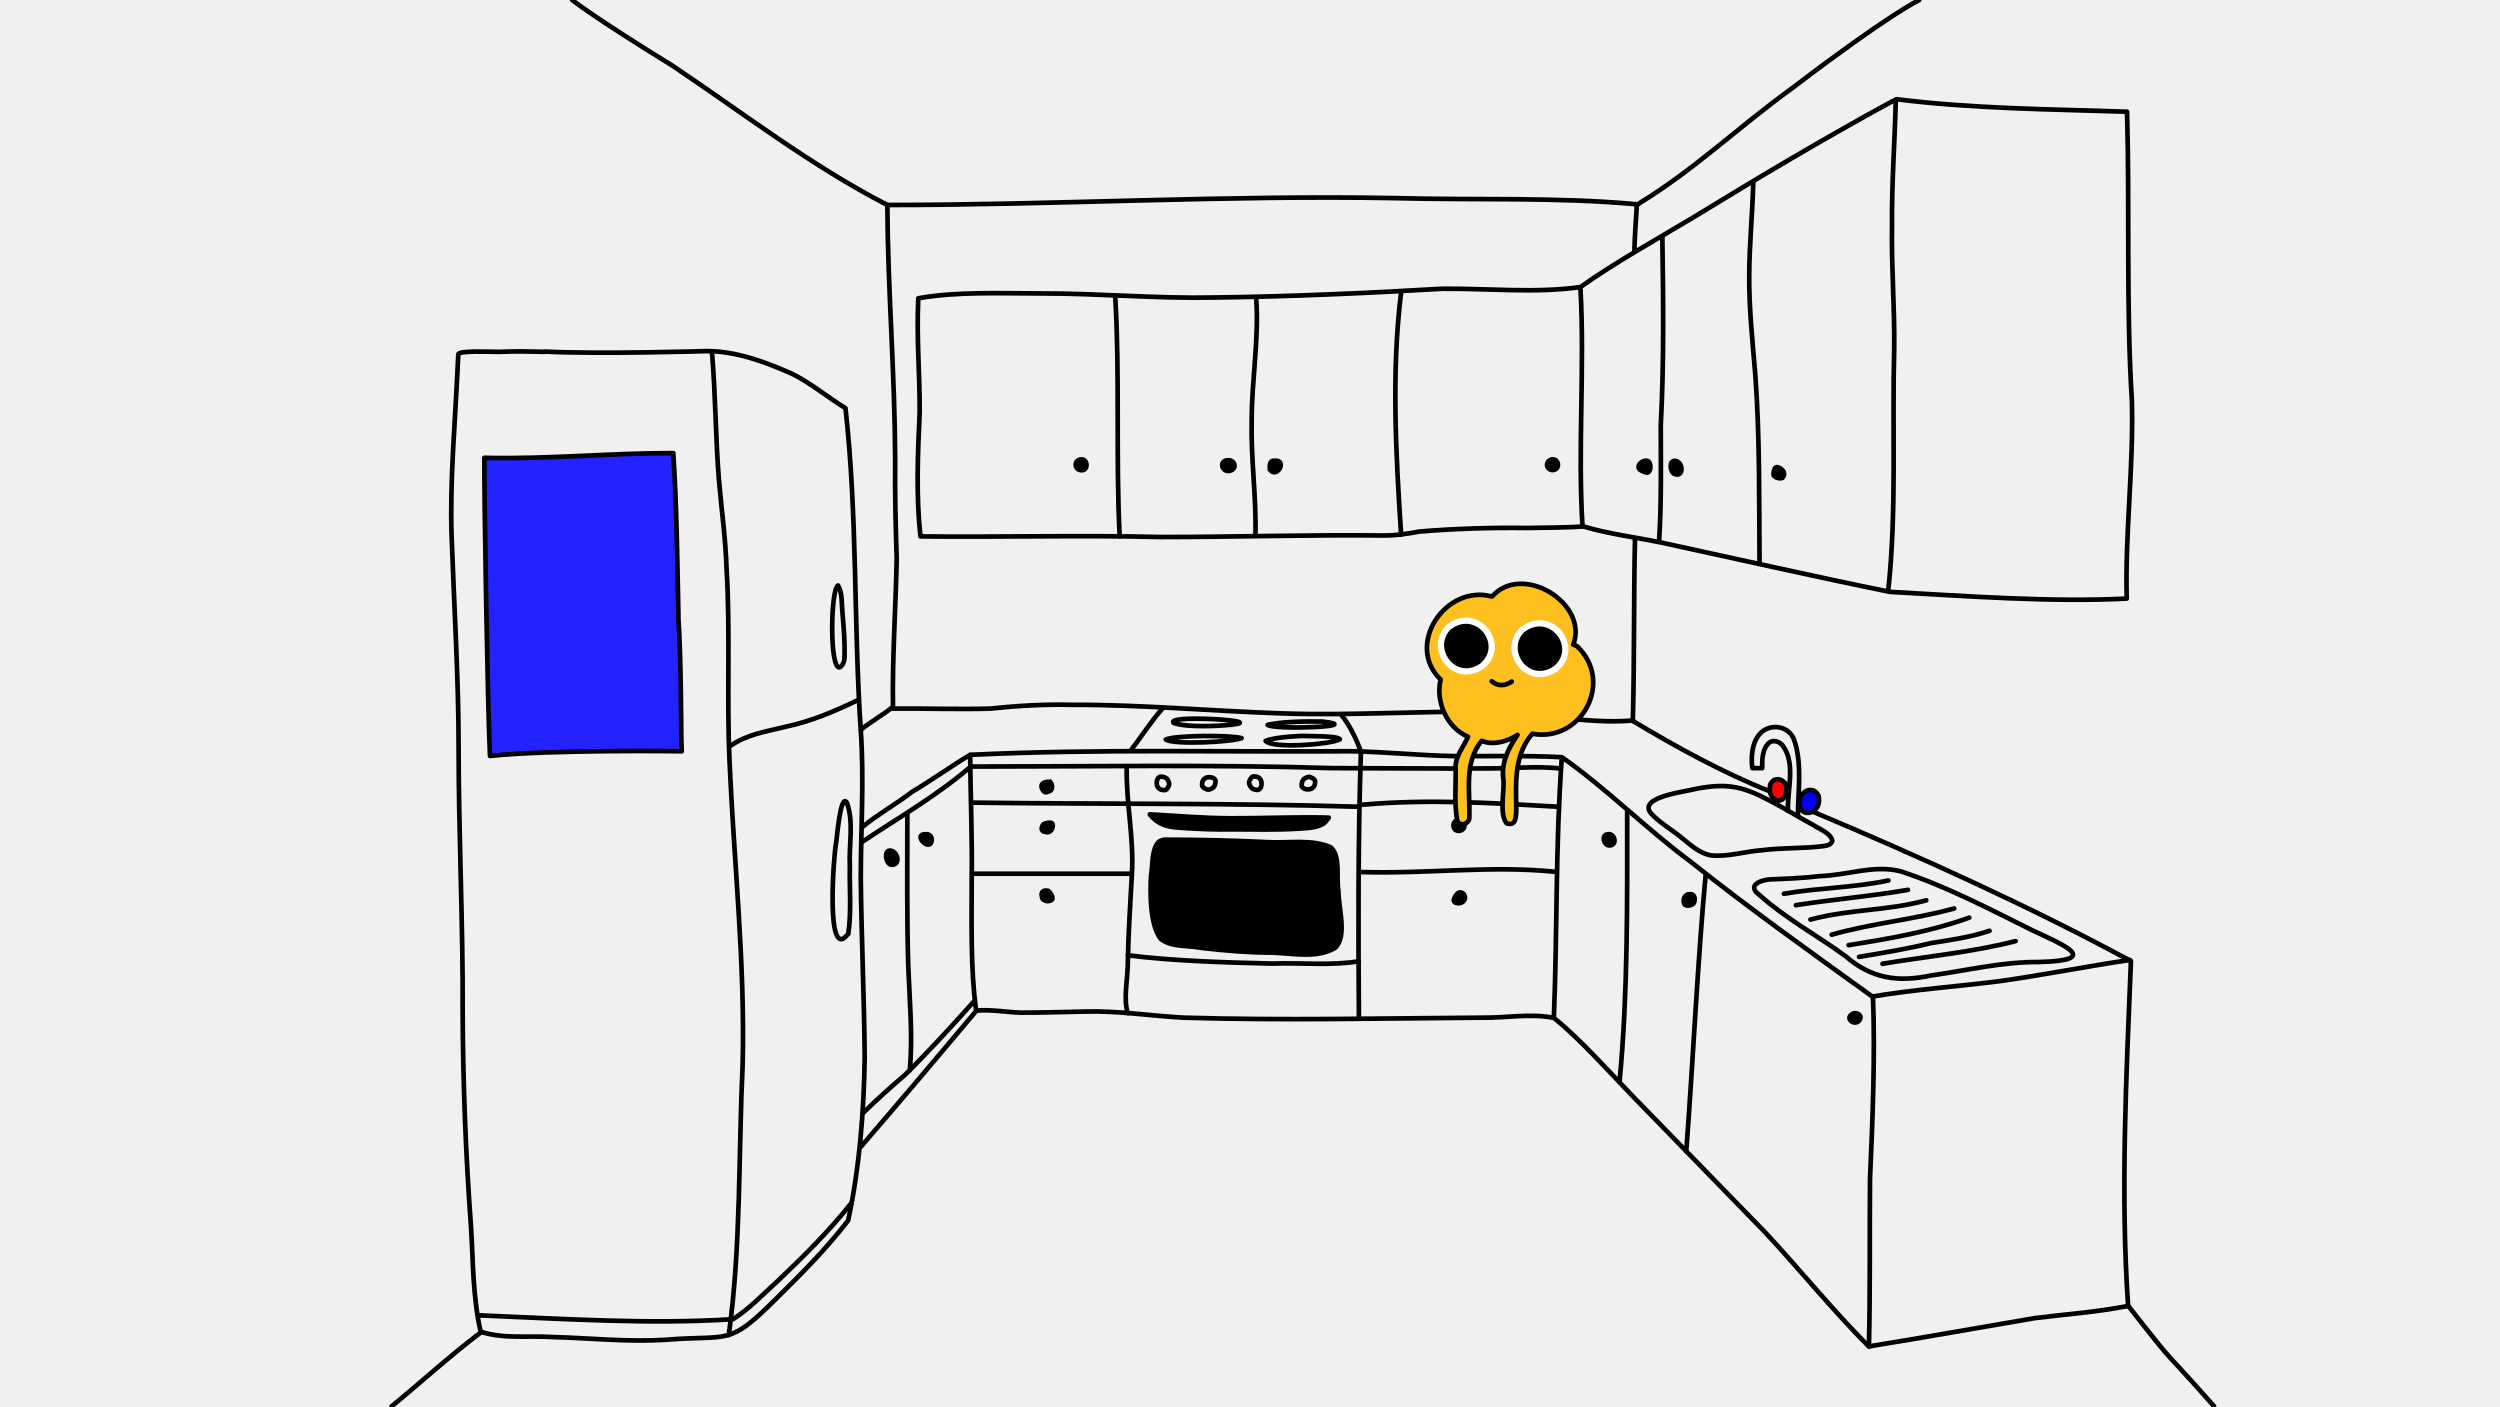
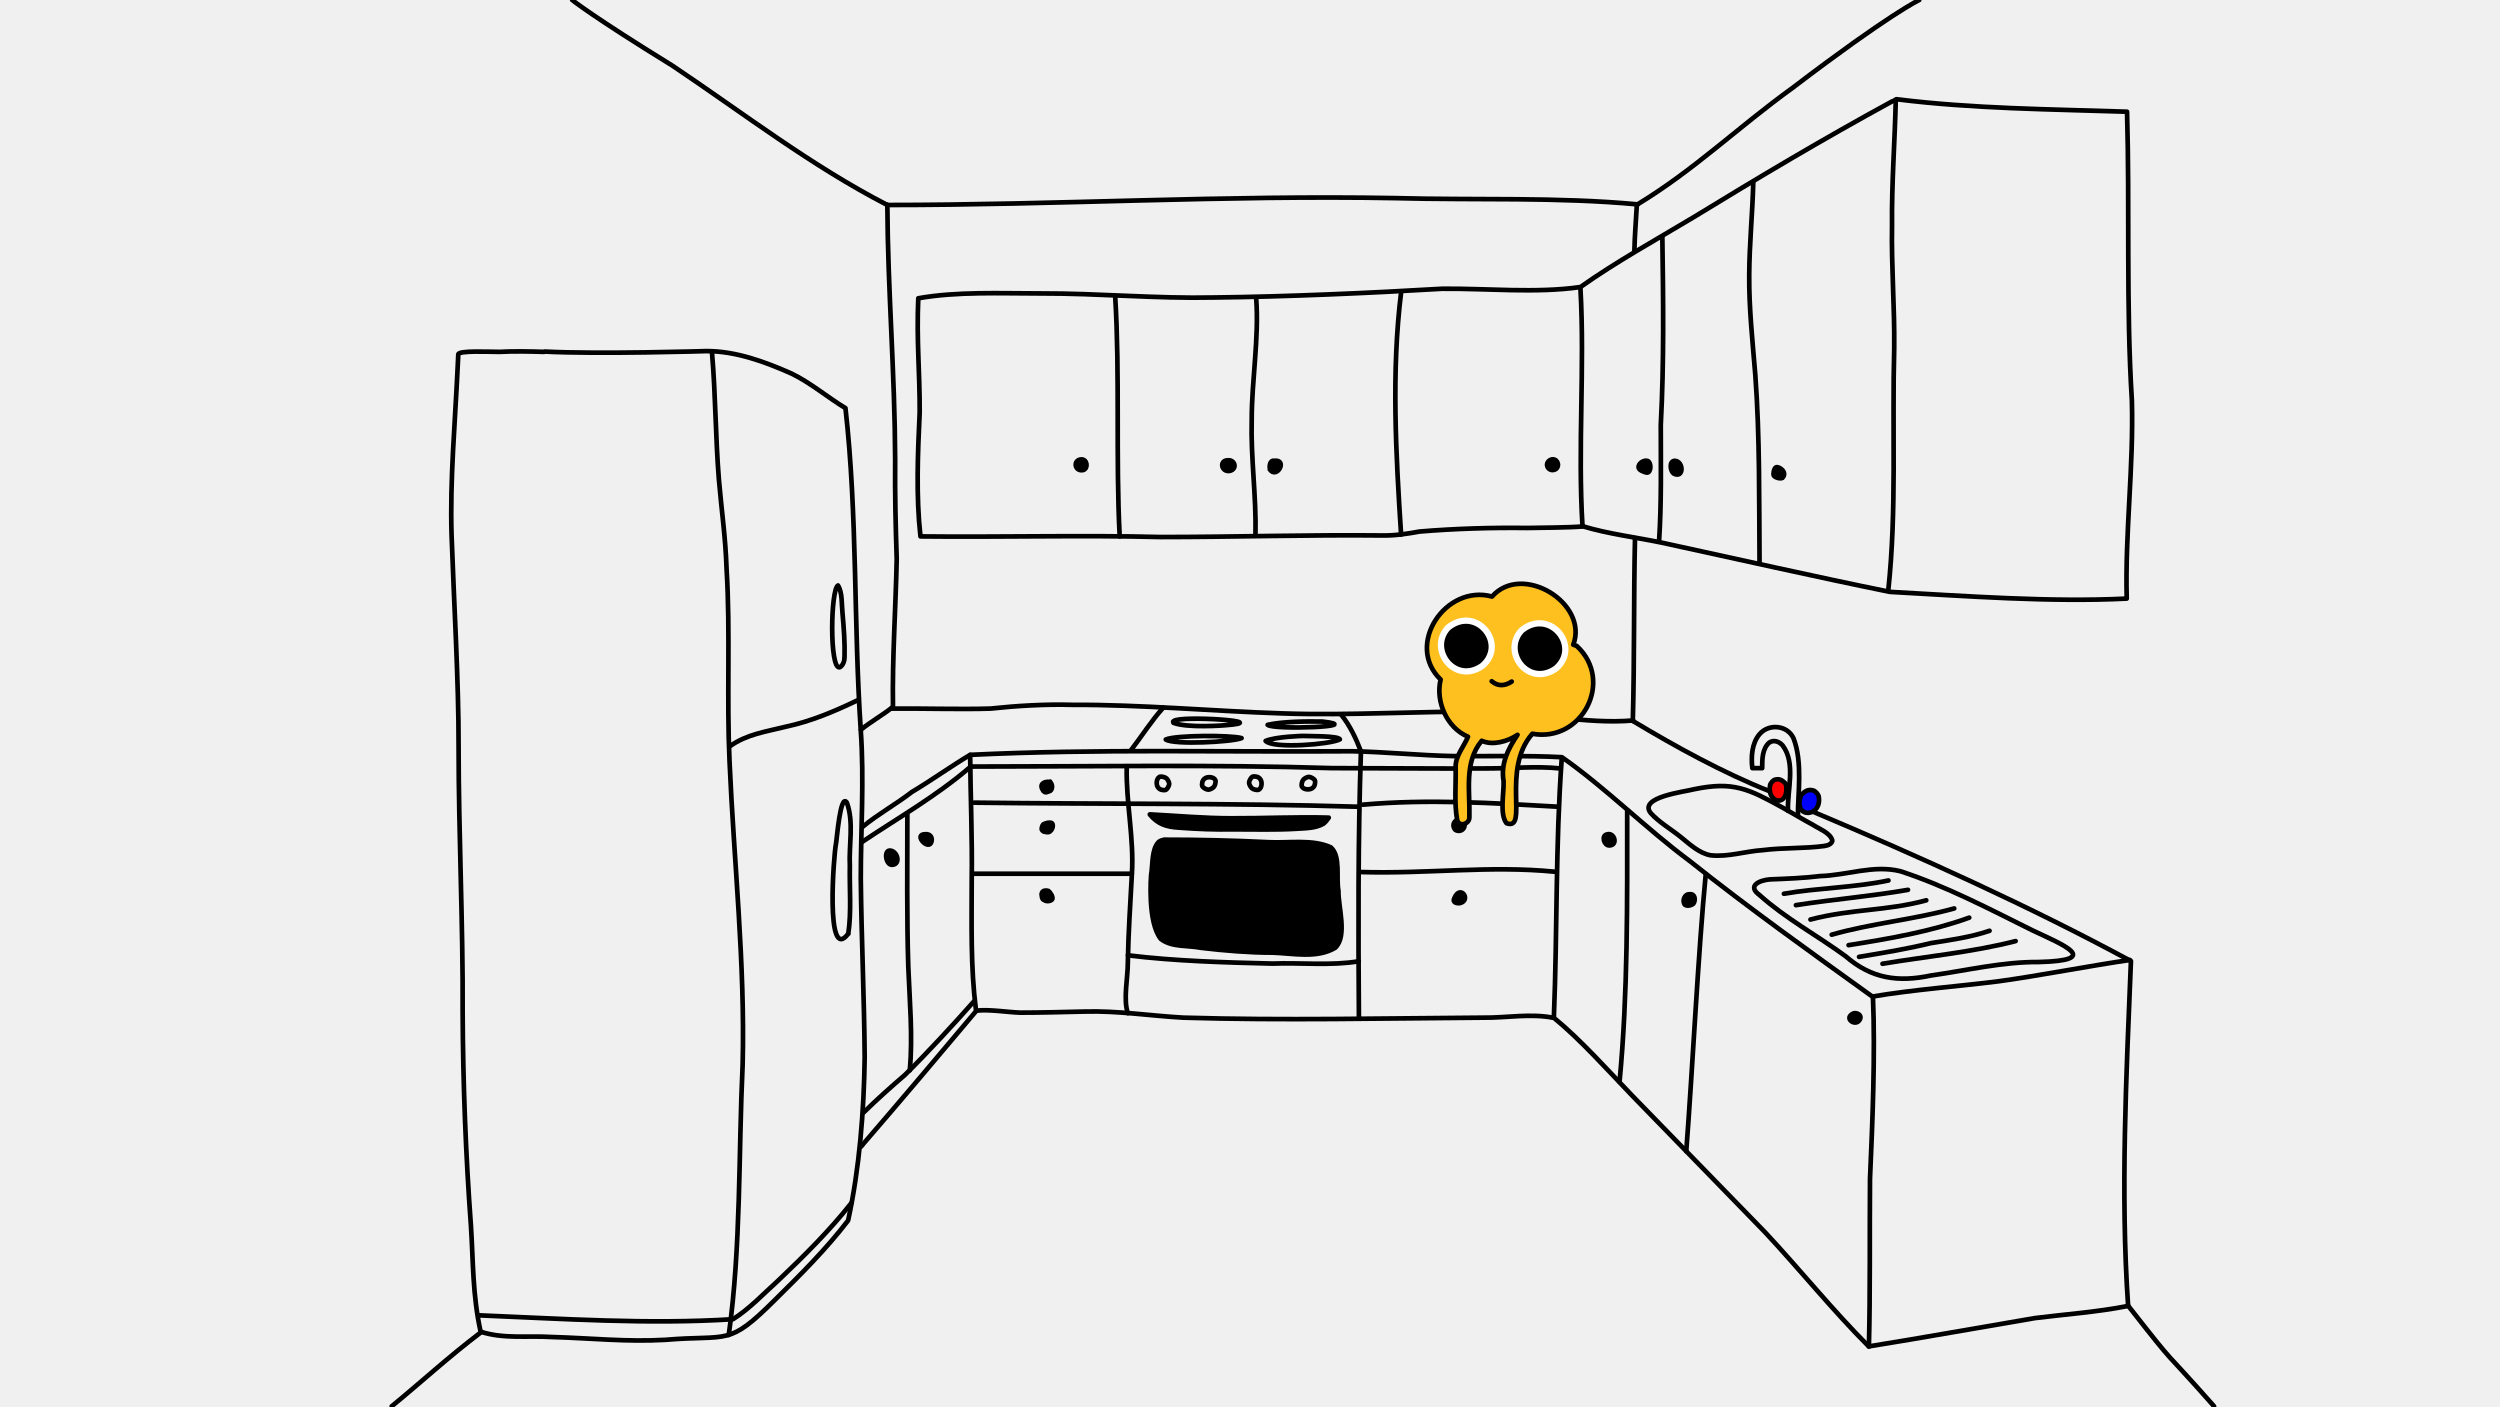
<svg xmlns="http://www.w3.org/2000/svg" id="Ebene_1" version="1.1" viewBox="0 0 1600 900">
  <defs>
    <style>
      .st0 {
        fill: none;
      }

-       .st0, .st1, .st2, .st3, .st4, .st5, .st6, .st7 {
+       .st0, .st1, .st2, .st3, .st4, .st5, .st6 {
        stroke-linecap: round;
        stroke-linejoin: round;
      }

-       .st0, .st1, .st2, .st3, .st4, .st5, .st6, .st8 {
+       .st0, .st1, .st2, .st3, .st4, .st5, .st7 {
        stroke: #000;
      }

-       .st0, .st2, .st3, .st4, .st5, .st6, .st8 {
+       .st0, .st2, .st3, .st4, .st5, .st7 {
        stroke-width: 3px;
      }

-       .st1, .st7 {
+       .st1, .st6 {
        stroke-width: 4px;
      }

      .st2 {
        fill: #fdc01e;
      }

      .st4 {
-         fill: #2323ff;
+         fill: blue;
      }

      .st5 {
-         fill: blue;
+         fill: red;
      }

      .st6 {
-         fill: red;
+         stroke: #fff;
      }

      .st7 {
-         stroke: #fff;
-       }
- 
-       .st8 {
        stroke-miterlimit: 10;
      }
    </style>
  </defs>
  <path id="STROKE_24ff8104-0c1c-409e-8412-f291cf459aca" class="st0" d="M366.2,0s12.8,10.4,64.1,42c45.5,30.5,88.9,64.1,137.6,89.2" />
  <path id="STROKE_69648c7b-1f99-41d9-9756-3ccd35b458e1" class="st0" d="M567.9,131.2c.3,54.9,4.8,107.5,5,162.9-.2,23,.3,42.1,1,63.6-.6,30.1-2.9,64.1-2.4,94.1" />
  <path id="STROKE_584f09bb-faee-44f3-acef-d196af663e60" class="st0" d="M567.9,131.2c108.3,0,216.8-6.4,325.1-4.4,52,1.4,103.4-.8,155.1,4" />
  <path id="STROKE_1398c8e5-74d7-4340-97a2-ac70de1e6fad" class="st0" d="M1048,130.8c36.7-22.3,63.7-48.9,99.3-74.6C1209.6,8.7,1228.3,0,1228.3,0" />
  <path id="STROKE_5d41e3ed-5401-4ed9-a828-7baa835cd556" class="st0" d="M571.2,452.6c-6.2,5-13.8,9.2-20.2,14.4" />
  <path id="STROKE_0b07157a-1aa8-44a5-a9cc-b35e5b461845" class="st0" d="M455.7,226c2.3,26.9,2.2,53.5,4.4,81,1.8,20.9,4.2,36.5,4.9,56.9,2.5,40.9,0,82.4,1.9,123.3,2.8,64.4,10,129.6,8.4,194-2.7,57.1-1,116.6-8.9,173.2" />
  <path id="STROKE_e438c691-b25d-44f8-af13-3e1512e92411" class="st0" d="M548.8,448.2c-14.8,7.1-29.6,13.4-45.9,16.9-12.8,3.2-25,4.8-35.8,12.5" />
  <path id="STROKE_a9ca535c-c414-4acf-bfae-c9c840553b1c" class="st0" d="M540.5,420.9c.3-9-.5-19.5-1.3-28.5-.6-5.3,0-13.3-2.9-17.7-4.7,2.6-5.5,53.5,1,52.4,1.9-.7,3.4-4.2,3.1-6.3h.1Z" />
  <path id="STROKE_0c41948c-69a6-4055-b199-0aeaac91404f" class="st0" d="M542.9,597.6c2.1-13.9.7-29.4,1-43.4-.7-13.1,2.7-27.9-1.9-40.5-4.2-6.6-6.4,23.7-7,26.5-1.3,5.8-7,77.6,8,57.2v.2h0Z" />
  <path id="STROKE_a188d664-cbf2-479c-a8f3-7a680b97c079" class="st0" d="M544.9,769.9c-13.8,17.5-30.3,33.9-46.5,49.3-9.1,8.2-19,18.7-29.3,25.1-54,3.4-108.9-.3-162.8-2.5" />
  <path id="STROKE_d257b3ae-5cf3-47c5-824c-48417580bdb2" class="st0" d="M348.2,225.2c-9.7-.3-19.3-.5-28.6,0-6.5,0-26.2-1-26.3,1.6s-.2,5.4-.4,8.3c-1.6,34.8-5,72.1-3.9,107.2,1.4,40.8,4.6,94.5,4.5,135.4,0,56.1,2.9,114.4,2.6,170.5.2,45,2,91.6,5.3,136.3,1.5,23.5,1,44.2,6.2,67.8,15.2,4.8,29.7,2.4,45.8,3.4,25,.7,47.2,3.2,72.3,1.8,41.1-3.5,39.9,4.7,70.3-25.6,16.4-16.2,32.8-32.5,46.8-50.8,7.3-33.6,10.1-69.6,10.6-104.3-.3-38.1-2.1-76.6-2.5-114.6,0-31.3,2.2-63.2,0-94.6-4.6-68.7-2.1-137.9-9.8-206.4-11-6.6-22.6-16.4-34.5-22.1-17.1-7.6-35.6-14.4-54.4-14.4,0,0-69.3,2.1-103.7.3l-.3.2h0Z" />
  <path id="STROKE_493f21b8-b01f-46eb-b4fc-358aae799781" class="st0" d="M620.8,491c-22,18.8-45.4,32-69.3,48" />
  <path id="STROKE_c6602ae4-44b3-4738-a16e-8b1e115a576e" class="st0" d="M624.7,647.1c-23.7,28.2-48.1,57.1-72.2,85,0,.2-1.1,1.4-1.7,2" />
  <path id="STROKE_155b1ade-0caf-4685-a390-1a74d09eeed8" class="st0" d="M623.4,640.8c-13.5,15.2-29.7,32.8-44.3,47.2-9.2,7.9-17.6,15.4-26.4,24" />
  <path id="STROKE_b24e84d0-0f94-42bd-a746-75c61ea2acf5" class="st0" d="M580.7,521.4c0,32.3-.4,64.8.6,97.3.9,22.5,2.9,44.1,1,66.3" />
  <path id="STROKE_971acc4a-b36a-41f2-b63a-2082bc56feeb" class="st0" d="M622.1,490.6c76.7,0,153.7-1.4,230.4,1,33.5,0,66.5.4,99.8.2,15.4,0,30.8-1.6,46.3,0" />
  <path id="STROKE_39e55a2d-6330-4e0c-a371-faeb3e5d5018" class="st0" d="M623.4,513.7c79.9,1,165.2.2,245.4,2.6" />
  <path id="STROKE_13c38961-4bf5-445d-b21a-ed225f46ab6f" class="st0" d="M872.2,515c41.8-3.7,83.1-1.1,124.8,1.3" />
  <path id="STROKE_31a3584f-9932-4dba-ab4a-28e8f845e37f" class="st0" d="M721.1,491c-.5,22.7,4.8,45.9,3.3,68.6-1,18.8-2.3,37.9-2.6,56.9,0,9.5-3,23,0,31.9" />
  <path id="STROKE_50546bcd-7982-4bd1-891d-9cfc525bb8a1" class="st0" d="M871,480.9c-1.9,55.4-1.7,115-1.3,170.4" />
  <path id="STROKE_a4a9c650-acfe-4914-b0ce-93b97be252df" class="st0" d="M999.5,485.7c-4,55.1-2.8,109.9-5,164.8" />
  <path id="STROKE_ff7c6ada-2eda-48c2-9cd9-58fce4b78e40" class="st0" d="M622.5,559.2h101.8" />
  <path id="STROKE_678ccf56-6959-4de1-802f-158fb094e547" class="st0" d="M870.6,558.1c42.9,1.3,82.7-4.3,124.4-.2" />
  <path id="STROKE_38bfb0cd-aec1-43f0-9120-84503d1a2664" class="st3" d="M668,506.4h0c1.3,1.3,1.9.4,3.6,0s2.2-3.2,1.2-5-.4-1-.9-1c-4.2-.4-7.1,1.7-4.1,5.9h.2Z" />
  <path id="STROKE_c30ccf7d-d1f7-4270-88c3-c433c52a1f2b" class="st3" d="M666.8,531l.2.4.4.4s.4,0,.6.4c1,.2,3.3,1,4.3-.4,1.2-.8,2.1-3.8,1-4.9-1.2-1-4.5,0-5.6.7-.7.7-1.3,2.8-.9,3.5h0Z" />
  <path id="STROKE_12bfedc1-2f7b-4e05-966f-920bad130723" class="st0" d="M621,483.1c80.8-3.9,163.2-1.7,244.2-2.3,21.3.4,43.7,2.7,65,3.1,23.3.2,45.5-.5,69.4.7,28.4,19.9,53.7,45.6,81.9,66.5,37.1,29.6,78.6,59.2,116.8,86.7,25.8-4.4,54.9-6.5,81-9.8,24.3-3.3,60.5-10.3,83.8-13.6" />
  <path id="STROKE_b23772c9-d4a3-454a-bf8d-0bd4c38fced1" class="st0" d="M1041.4,519.4c0,56.9.5,116.4-4.9,173.1" />
  <path id="STROKE_d8ca0c2e-abf0-468b-b67c-d8e7ded2cbef" class="st0" d="M1091.7,559.3c-4.8,49.1-8.6,126.9-12.5,177.5" />
  <path id="STROKE_13e8cd93-4d59-4e55-b886-287031d6d2f8" class="st0" d="M1198.7,638.1c1.5,36.8-.3,79.8-1.9,116.3-.3,35.7.2,72.3-.7,107.4" />
  <path id="STROKE_28955283-2983-408e-b38b-de0d0147a1d4" class="st0" d="M1160.3,519.5c68.1,28.7,139,60.7,203.5,95.6-2.9,72.8-6.8,147.9-1.8,220.7" />
  <path id="STROKE_5a63647a-bbc5-42be-9c9e-e993947c23f1" class="st0" d="M1045,461.4c27.1,16.3,58,33.3,87.6,45" />
  <path id="STROKE_5a43e13e-1269-4a34-a1ac-fe7f915da23a" class="st0" d="M834.2,498.9c-.8.8-1.5,3.3-1,4.5,1.2,2.2,5,2.1,6.4,1.2s1.7-1.8,1.9-2.6.3-2,0-2.6c-.5-1-2.7-2.2-3.8-2.2s-2.8,1-3.5,1.7h0Z" />
  <path id="STROKE_5a43e13e-1269-4a34-a1ac-fe7f915da23a1" class="st0" d="M801.1,504.4c.8.8,3.3,1.5,4.5,1,2.2-1.2,2.1-5,1.2-6.4s-1.8-1.7-2.6-1.9-2-.3-2.6,0c-1,.5-2.2,2.7-2.2,3.8s1,2.8,1.7,3.5h0Z" />
  <path id="STROKE_5a43e13e-1269-4a34-a1ac-fe7f915da23a2" class="st0" d="M776.8,503.7c.8-.8,1.5-3.3,1-4.5-1.2-2.2-5-2.1-6.4-1.2s-1.7,1.8-1.9,2.6-.3,2,0,2.6c.5,1,2.7,2.2,3.8,2.2s2.8-1,3.5-1.7h0Z" />
  <path id="STROKE_5a43e13e-1269-4a34-a1ac-fe7f915da23a3" class="st0" d="M746.6,498.2c-.8-.8-3.3-1.5-4.5-1-2.2,1.2-2.1,5-1.2,6.4s1.8,1.7,2.6,1.9,2,.3,2.6,0c1-.5,2.2-2.7,2.2-3.8s-1-2.8-1.7-3.5h0Z" />
  <path id="STROKE_2ba217ce-ab79-46cf-9d98-cdb07b63cd7f" class="st3" d="M735.9,521.3c5.1,6.1,10.4,7.9,18.7,8.4,12.4.9,22.7,1.3,34.9,1.1,13.3,0,27.2.4,40.5-.4,5.7-.4,12.2-.3,17.1-3.3,1.2-.9,2.4-2.5,3.3-3.8-20.6-.6-41.9.5-62.6.4-17.2,0-34.8-1.6-51.9-2.5h0Z" />
  <path id="STROKE_d9266c11-944b-417c-8615-f102cabdad84" class="st0" d="M625.1,646.8c8.4-.9,19.4,1,27.9,1.3,12.6,0,28.2-.4,41.1-.7,21.5-.6,41.7,2.7,63.2,3.9,64,1.9,128.1.4,192,0,14.9.2,30.6-2.9,45.3.2,16.8,13.7,34.6,33.7,50,49.7,27.9,28.6,57.1,58.7,85.1,87.5,22.5,24.1,43.2,49.9,66.3,73,34.2-5.5,71.9-12.3,106.2-18.1,19.9-2.5,40.2-3.9,59.8-7.8" />
  <path id="STROKE_6cc289a8-3867-4b7e-8c39-027b0e6072f7" class="st0" d="M721.9,611.4c29.8,3.7,62.5,4.6,92.5,5.3,17.7-.7,37.9,1.5,55.2-1.5" />
  <path id="STROKE_c10f3854-93ca-4191-82c3-4320a82eb8a6" class="st3" d="M743,601c7.1,5.4,17.1,3.9,25.6,5.6,15.1,1.8,30.8,3.1,46,3.1,13,.4,28.2,3.9,39.9-3.1,8-7.4,1.9-26.2,2.1-36.5-1.6-8.3,1.6-22.2-4.9-27.8-11.7-5.4-27.3-2.6-40-3.3-22.1-1.1-44.8-1.6-66.7-1.6-1.1.2-2.5.7-3.4,1.4-4.7,4.8-3.7,14.3-4.9,21.3h0s-2.5,30.3,6.3,40.9h0Z" />
  <path id="STROKE_bca29521-6533-416c-9bf6-d70d23d1e263" class="st0" d="M1167.9,541.4c-13.3,1.8-26.5,1-39.8,2.7-11.1.7-22.2,4.5-33.2,3.3-7.3-1.2-13.5-7.1-19.2-11.7-6.2-5-14-9.5-19.3-15.4-7.9-10.2,22-13.6,27.9-15.2,25-5.2,34.8-.2,56.6,11.8,6.3,3.5,13.2,7.7,19.4,11,3.9,2.6,10.7,4.9,12.3,9.7.3,1.1-.6,2-1.4,2.6,0,0-1.4,1-3.1,1.1h-.2Z" />
-   <path id="STROKE_9383ba1d-f758-4ca3-91a5-9f57c92464fd" class="st5" d="M1152.7,508.8c2.7-2.6,4.4-3.8,7.8-2.9,1.6.5,2.9,2.3,3.4,3.5,2.8,13.7-16.9,15.4-11.2-.6h0Z" />
-   <path id="STROKE_9383ba1d-f758-4ca3-91a5-9f57c92464fd1" class="st6" d="M1143,501.7c-2.4-2.4-4-3.5-7-2.7-1.4.4-2.6,2.1-3.1,3.2-2.5,12.5,12.8,14.8,10.1-.5h0Z" />
+   <path id="STROKE_9383ba1d-f758-4ca3-91a5-9f57c92464fd" class="st4" d="M1152.7,508.8c2.7-2.6,4.4-3.8,7.8-2.9,1.6.5,2.9,2.3,3.4,3.5,2.8,13.7-16.9,15.4-11.2-.6h0Z" />
+   <path id="STROKE_9383ba1d-f758-4ca3-91a5-9f57c92464fd1" class="st5" d="M1143,501.7c-2.4-2.4-4-3.5-7-2.7-1.4.4-2.6,2.1-3.1,3.2-2.5,12.5,12.8,14.8,10.1-.5h0Z" />
  <path id="STROKE_c50c92f3-4268-4f17-bfdd-248f0095bfcc" class="st0" d="M1150.7,522.1c-.2-13.3,3.2-34.3-2.9-49.7-4-8.5-16-9.4-21.8-2.4-4.8,5.7-5.4,14.4-4.5,21.6h6.3c0-5.7,0-12.5,4.6-16.4,2.9-1.9,6.3-.6,8.5,1.9,8.6,11.5,2.9,28.4,3.4,41.8" />
  <path id="STROKE_95166e3d-c18b-4999-abe6-f5985976e423" class="st0" d="M713.7,189.4c3.1,50.3.3,103.5,2.9,153.9" />
  <path id="STROKE_b4043a41-4b4d-419c-8f5d-c4b9065d31aa" class="st0" d="M896.7,187.2c-6.3,51-3.3,103.6,0,154.9" />
  <path id="STROKE_3f31ffd5-6da7-4c28-9ae0-23105d1d989b" class="st0" d="M1122.1,116.6c-.5,20.2-2.5,39.4-2.6,59.4-.2,21.1,2.2,43.1,3.9,64,2.9,39.5,2.4,80,2.7,119.6" />
  <path id="STROKE_12a3f3b3-83fa-4f18-aefe-95a8c3046164" class="st0" d="M1063.9,151.8c.6,40,1.1,80.1-1,120.2,0,24.9.5,49.7-1.1,74.5" />
  <path id="STROKE_ecacd974-96a9-4ae6-8ca9-edc9e697e1df" class="st0" d="M1211.1,64.8c-44.9,24.5-84.5,48.1-127.5,74.4-24.2,14.5-49.7,28.6-72.1,44.5-28.1,4.1-60.1.8-88.5,1.1-45.7,2.7-99.2,5.1-146,5.6-37.5.8-73.3-2.7-111.2-2.6-25.7,0-53.4-1.3-78.1,3.1-1.2,27,1,47.2.9,73-1.2,25.7-2.4,53.7.5,79.4,51.1.6,102.6-.9,153.8.4,46.7,0,94.8-1.5,141.4-1,8.1.2,16.7-1.1,24.1-2.5,22.4-1.9,46.5-2.6,69-2.3,9.9-.2,26.7-.2,35.9-1,15.8,4.8,33.9,7,50.2,10.4,46.1,10,100.1,22.2,146,31.5,49.1,2.7,102.6,6.7,151.6,4.3-1.1-42.1,4.5-84.8,3.3-126.9-3.8-60.7-1.3-124-3.1-184.7-49.1-1.6-99-1.9-147.5-8l-2.4,1.3h-.3Z" />
  <path id="STROKE_c92cf5b6-6ecb-4033-99cc-b9594f699e21" class="st0" d="M1011.5,184.9c2.8,50.5-1.8,101.4,1.3,151.9" />
  <path id="STROKE_025636b8-8845-4b0f-99ca-681f2afd68b4" class="st0" d="M723.7,480.3c6.7-8.7,13.4-19.3,20.8-27.4" />
  <path id="STROKE_8bb782ac-eb15-4156-8225-367851ee3fa8" class="st0" d="M871,480.9c-3-7.9-7-16.5-12.4-23.2" />
  <path id="STROKE_9d22ff23-7c3e-4bb2-8a77-62b600557298" class="st0" d="M570.4,453.5c19.7-.2,43.7.6,63.5,0,16.6-1.8,35.6-2.9,52.3-2.4,44.7-.2,90.4,4.1,135.1,5.5,43.5,1.5,87.8-1.7,131.4-1,30.3.2,62.3,8.1,92.5,5.5" />
  <path id="STROKE_5e2e54dc-b8d6-479c-bdcf-264f0e7882a8" class="st0" d="M1045,461.4c1.1-39.7.5-77.7,1.4-117" />
  <path id="STROKE_8975784a-af3c-49a6-883a-7816c4ac1fae" class="st0" d="M1047.6,130.8c-.8,14.4-1.3,18.3-1.6,29.8" />
  <path id="STROKE_a8dca2c7-5147-4a8c-b27c-5c4d806b8f23" class="st0" d="M751,462.6c0-.4-.6-.9.2-1.1,3.5-3.8,66,.3,32.5,2.7h0s-23.7,1.9-32.7-1.6Z" />
  <path id="STROKE_5b89f1bc-76e7-4f7d-90e4-f6a201ad7520" class="st0" d="M794.6,472.4c-6.7-2-42.6-1.9-48.5.9,5.2,3.5,42.5,1.6,48.5-.9Z" />
  <path id="STROKE_1493a066-6b16-4b1f-9cc4-8a3739e39c0a" class="st0" d="M846.3,461.8c-10.5-.2-25.6,0-35,2.1,3.4,3.4,63.9,1.1,35-2.1Z" />
  <path id="STROKE_cf8d5e95-39cd-4191-ae7f-f669f3c41215" class="st0" d="M810,474.2c4.8,5.2,41.7,2.2,47.5-1-.6-2.4-21.3-2-23.8-2.2h0s-17.1.4-23.7,3.2Z" />
  <path id="STROKE_a7bda898-7a98-49bb-90e4-f9a7d44b1a46" class="st0" d="M804,191.6c1.8,24.6-2.9,52.1-2.9,76.8-.7,24.6,3,49.4,2.4,73.9" />
  <path id="STROKE_c51cc558-8a63-4daf-9e30-54a802ea8d62" class="st0" d="M1126.3,573c16.6,14.9,36.9,25.8,54.9,39,16.6,14.4,33.6,16.8,54.7,12.3,22.8-3.2,45.7-8.8,68.9-8.6,41-1,15.6-11-4.1-20.3-27.4-13.6-55.3-28.3-84.4-37.8-17.2-4.3-34.1,2.6-51.5,3.1-10.6,1.3-21.7,1.7-32,2.1-6.5.5-15.3,4.1-6.3,10.3h-.2Z" />
  <path id="STROKE_4f4d949b-4983-4ff9-8557-722b9bd3b748" class="st0" d="M1208.6,563.5c-21.8,4.6-45,4.7-66.9,8.5" />
  <path id="STROKE_2866061a-1ac5-4ec8-a371-37e64903a89c" class="st0" d="M1221.1,569.5c-23.5,4.1-48.2,6.1-71.7,9.8" />
  <path id="STROKE_022de472-5c75-4ca6-96d5-2a3b6c173c30" class="st0" d="M1232.8,576.2c-25.3,6.9-47.9,5.4-74.1,12.3" />
  <path id="STROKE_c84b2b09-1ac3-4cb8-8c07-c78f27355a8a" class="st0" d="M1250.7,581.4c-25.5,7.1-53,9.5-78.4,16.8" />
  <path id="STROKE_1c2b3427-4df9-4350-94eb-8cbd1a777e8a" class="st0" d="M1260.3,587.3c-24.6,8.9-51.4,13.5-77.2,17.6" />
  <path id="STROKE_a3f94d4f-1402-4025-90f6-b2d200249272" class="st0" d="M1273.3,595.7c-11.5,4-25.6,6-37.6,7.9-15.5,3.8-29.9,6.1-45.9,8.8" />
  <path id="STROKE_aac34a33-8be2-4d74-8ab1-63dbf6410028" class="st0" d="M1290,602.3c-27.7,7.1-57.1,9.8-85.2,14.5" />
  <path id="STROKE_ba24dae5-217b-4c7b-9443-8d352b7f7de9" class="st0" d="M307.5,852.9c-20.7,15.7-37.6,31.4-56.8,47.1" />
  <path id="STROKE_a9d804fa-0fa3-4d39-8a88-7e2b164d8b01" class="st0" d="M1362.2,835.9c33.2,42.4,19.2,23.8,54.8,64.1" />
  <path id="STROKE_11abf62a-3f25-4fd3-b4ce-af60b1c3348e" class="st0" d="M1213.3,63.9c-.6,26.4-2.7,53.9-2.4,80.4-.5,25.9,1.7,52.5,1.4,78.4-1.4,51.4,1.7,103.8-3.8,155.1" />
  <path class="st0" d="M551.9,529.3c10.2-8.4,21.4-14.5,31.8-22.5,11.8-7,25.7-16.9,37.2-23.7.2,26.5,1.4,53.7,1,80.1,0,27.4-.8,55.7,2.7,83" />
  <path id="STROKE_c30ccf7d-d1f7-4270-88c3-c433c52a1f2b1" class="st3" d="M667.4,570.6l-.3.3-.3.5s0,.4-.2.8c.2,1,0,3.5,1.8,3.9,1.1,1,4.3.8,5.1-.7.5-1.5-1.3-4.3-2.5-5.2-.9-.4-3.1-.4-3.6.4h0Z" />
-   <path class="st8" d="M692.1,294c-5.7.3-4.3,8.2,1.3,6.8,3.3-1.3,2.3-6.9-1.3-6.8Z" />
+   <path class="st7" d="M692.1,294c-5.7.3-4.3,8.2,1.3,6.8,3.3-1.3,2.3-6.9-1.3-6.8Z" />
  <path class="st1" d="M785.7,295.1c-4.8,0-3.4,6.6,1.2,5.8,4.5-1,2.9-6.4-1.2-5.8Z" />
-   <path class="st8" d="M815.6,294.9c-3-.5-3.2,3.4-2.9,5.6,4.6,6.3,11.5-6.6,2.9-5.6Z" />
-   <path class="st8" d="M992.5,294.2c-5,2.3-1.3,8.7,3.3,6,2.9-2.4.6-7.4-3.3-6Z" />
-   <path class="st8" d="M1048.8,299.6c.4,1.4,3.7,2.7,5.2,2.9,2.9,0,2.9-6.6.5-7.5s-6.6,1.8-5.7,4.6Z" />
-   <path class="st8" d="M1072,294.9c-3.9,0-3.1,6.3-1,8.1,6.7,3.7,6.7-7.6,1-8.1Z" />
-   <path class="st8" d="M1136.6,299.1c-1.2.6-1.9,4-1.4,5.2s3.9,2.3,5.5,1.6c3.6-3.7-2.3-7.7-4.1-6.8h0Z" />
+   <path class="st7" d="M815.6,294.9c-3-.5-3.2,3.4-2.9,5.6,4.6,6.3,11.5-6.6,2.9-5.6Z" />
+   <path class="st7" d="M992.5,294.2c-5,2.3-1.3,8.7,3.3,6,2.9-2.4.6-7.4-3.3-6Z" />
+   <path class="st7" d="M1048.8,299.6c.4,1.4,3.7,2.7,5.2,2.9,2.9,0,2.9-6.6.5-7.5s-6.6,1.8-5.7,4.6Z" />
+   <path class="st7" d="M1072,294.9c-3.9,0-3.1,6.3-1,8.1,6.7,3.7,6.7-7.6,1-8.1Z" />
+   <path class="st7" d="M1136.6,299.1c-1.2.6-1.9,4-1.4,5.2s3.9,2.3,5.5,1.6c3.6-3.7-2.3-7.7-4.1-6.8h0Z" />
  <path class="st0" d="M932.8,500.6c-1.6,1.1,0,3.1,1.6,2.3,1.3-1.3,0-3.2-1.6-2.3Z" />
  <path class="st3" d="M935.5,525.2c4.4,3,0,8.5-4.1,5.9-2.9-3.2,0-7.8,4.1-5.9Z" />
  <path class="st3" d="M930.8,574.8c-1.5,2.7,1.4,3.5,3.6,3.2,7.4-1.9.2-12.3-3.6-3.2Z" />
  <path class="st3" d="M1028.5,534c-3.8.7-2,7.1,1.4,7.1,5.8,0,3.4-8.6-1.4-7.1Z" />
  <path class="st3" d="M1081.6,572.4c-3.5-.7-5.3,4.4-3.2,6.7,1.5,1,4.1.4,5.4-.8,1.5-2.1,1.1-6.3-2.2-6h0Z" />
  <path class="st3" d="M1185.1,649.2c-4.4,3,2.2,7.5,4.8,3.9,2.7-3.3-2.1-6.1-4.8-3.9Z" />
  <path class="st3" d="M592.3,533.9c-8.4-.2,2.4,11.3,3.9,4.6.6-2.7-1-4.9-3.9-4.6Z" />
  <path class="st3" d="M570.1,544.4c-4.7-1-3.4,9.2.8,9.1,5.6-.2,3.7-8.3-.8-9.1Z" />
  <g>
    <g id="Pen">
      <path id="STROKE_9ab8ce2b-e6b5-47b3-be58-a1990f77dbed" class="st2" d="M1009.1,413.4c24.2,22.4,3.4,62-28.4,56.2-20.2,23-2.1,62.3-16.5,57.3-4.6-5.8-1.6-19.5-1.9-26.9-1.9-11.2,2.7-20.5,8.9-29.7-6.1,4.2-15.9,7-22.9,3.8-11.5,13.8-7.4,32.5-7.9,49.1,0,4.2-6.5,6.3-7.8,1.7-2-11.1-.7-22.9-1-34.2,0-7.2,5.3-12.8,7.9-19.2-13.5-5.7-20.9-22.5-17.5-36.6-23.1-22.3,3.4-61.3,32.9-53.1,19.2-21.9,62,4.2,52,30.8l2.2.8h0Z" />
    </g>
-     <path id="STROKE_258c9859-67f1-43a8-9462-32ddfdd3de1c" class="st7" d="M926.7,401.7c18-14.7,38.3,10.3,22.1,24.4-17.7,12.5-35-10.5-22.1-24.4Z" />
-     <path id="STROKE_258c9859-67f1-43a8-9462-32ddfdd3de1c1" class="st7" d="M973.8,403.4c18-14.7,38.3,10.3,22.1,24.4-17.7,12.5-35-10.5-22.1-24.4Z" />
+     <path id="STROKE_258c9859-67f1-43a8-9462-32ddfdd3de1c" class="st6" d="M926.7,401.7c18-14.7,38.3,10.3,22.1,24.4-17.7,12.5-35-10.5-22.1-24.4Z" />
+     <path id="STROKE_258c9859-67f1-43a8-9462-32ddfdd3de1c1" class="st6" d="M973.8,403.4c18-14.7,38.3,10.3,22.1,24.4-17.7,12.5-35-10.5-22.1-24.4Z" />
    <path id="STROKE_3299031d-4c62-4f85-94d0-447bd115ea62" class="st0" d="M967.5,436.2c-4.2,2.8-8.7,3.3-12.8-.2" />
  </g>
-   <path id="STROKE_6ea0458b-5008-41e4-ab50-fffeb7ac591f11" class="st4" d="M434.2,394.6c-.7-34.2-1.1-70.7-3.3-104.6-39.8-.1-81.1,4-120.9,3-.2,25.3,2.1,161,3.6,190.8,40.3-4.2,122.7-3,122.7-3l-.3-10.5s-.1-51.2-1.9-75.6Z" />
</svg>
